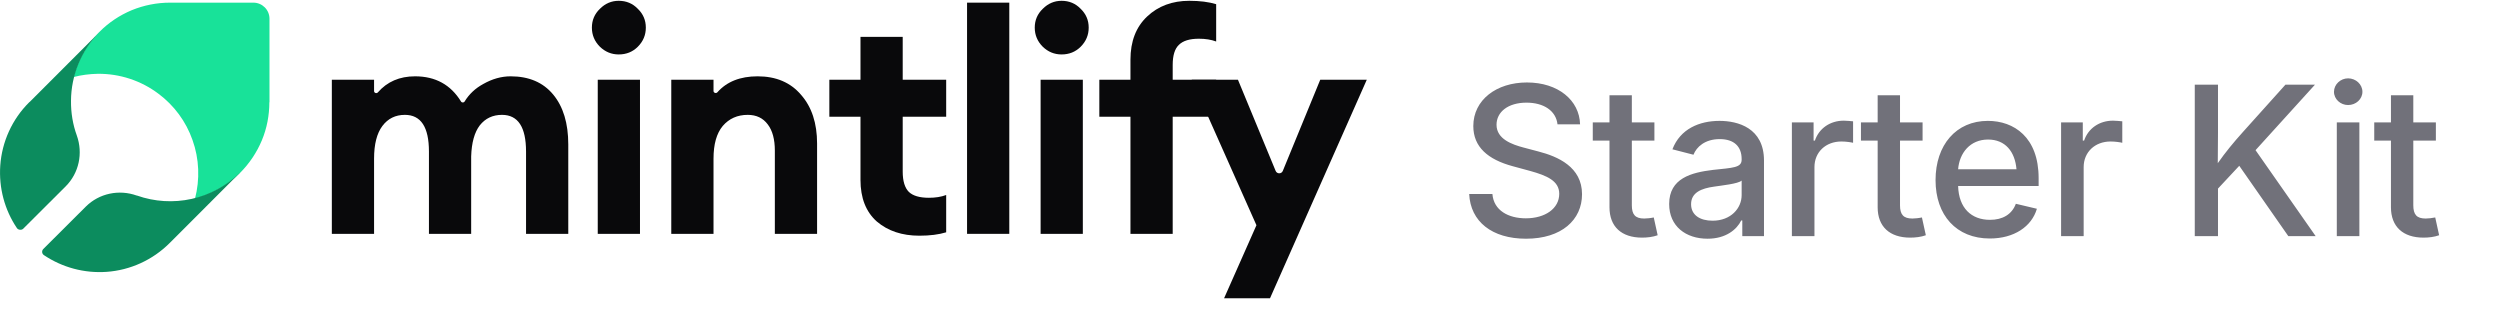
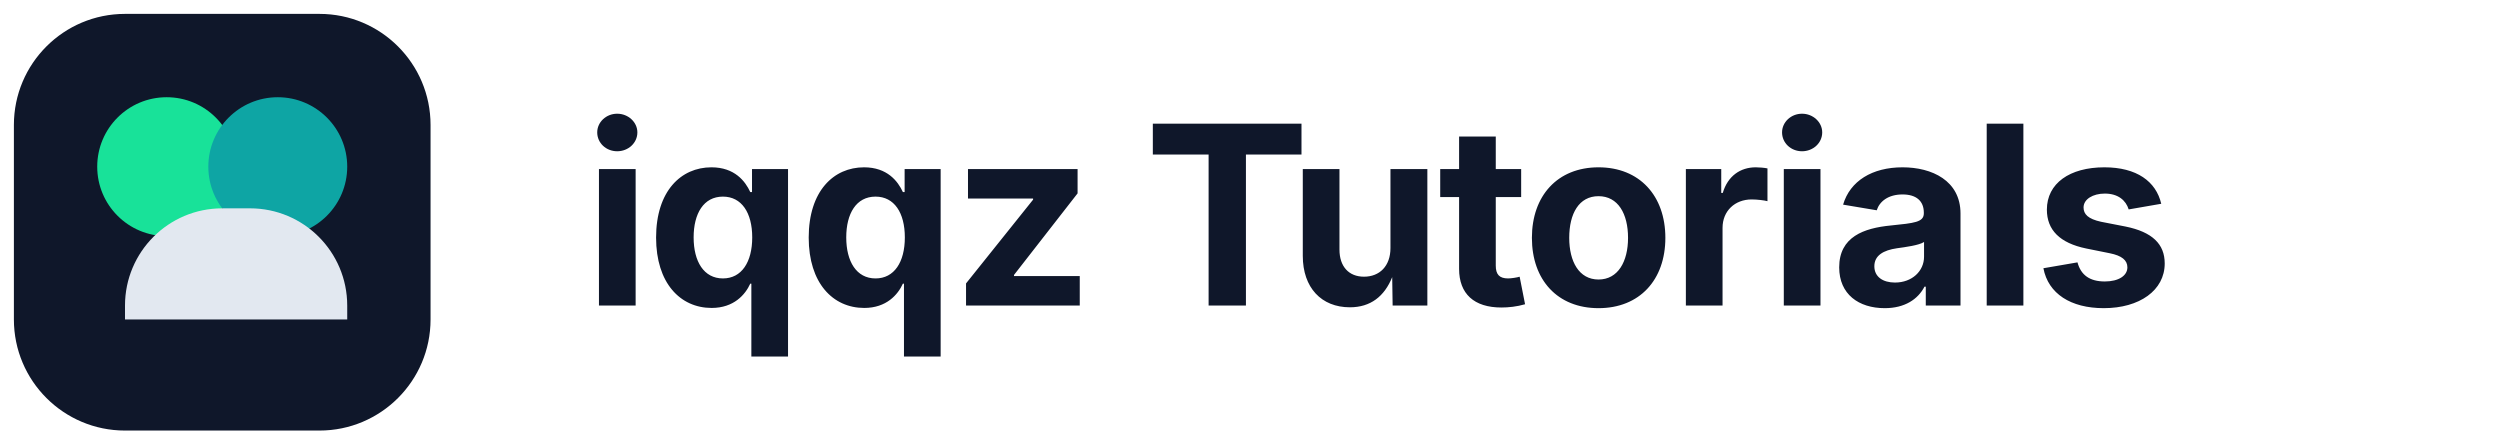
- <svg xmlns="http://www.w3.org/2000/svg" width="180" height="23" viewBox="0 0 180 23" fill="none">
-   <path d="M91.44 21.476H88.133L90.464 16.216L85.802 5.74H89.132L91.847 12.307C91.943 12.536 92.268 12.536 92.362 12.306L95.058 5.74H98.409L91.44 21.476Z" fill="#09090B" />
-   <path d="M81.393 16.837V8.403H79.152V5.74H81.393V4.297C81.393 2.98 81.792 1.944 82.592 1.19C83.391 0.435 84.404 0.058 85.633 0.058C86.387 0.058 87.031 0.139 87.564 0.302V2.988C87.208 2.854 86.794 2.788 86.32 2.788C85.655 2.788 85.174 2.936 84.878 3.232C84.582 3.513 84.434 3.994 84.434 4.674V5.74H87.564V8.403H84.434V16.837H81.393Z" fill="#09090B" />
-   <path d="M76.433 3.92C75.915 3.92 75.463 3.735 75.079 3.365C74.694 2.98 74.502 2.521 74.502 1.989C74.502 1.456 74.694 1.005 75.079 0.635C75.463 0.25 75.915 0.058 76.433 0.058C76.98 0.058 77.438 0.25 77.809 0.635C78.193 1.005 78.386 1.456 78.386 1.989C78.386 2.521 78.193 2.98 77.809 3.365C77.438 3.735 76.98 3.92 76.433 3.92ZM74.924 16.837V5.74H77.964V16.837H74.924Z" fill="#09090B" />
-   <path d="M69.628 16.837V0.191H72.669V16.837H69.628Z" fill="#09090B" />
-   <path d="M66.194 16.97C64.951 16.97 63.93 16.63 63.131 15.949C62.347 15.254 61.955 14.255 61.955 12.953V8.403H59.713V5.74H61.955V2.655H64.995V5.74H68.125V8.403H64.995V12.354C64.995 13.034 65.143 13.523 65.439 13.819C65.735 14.1 66.216 14.24 66.882 14.24C67.355 14.24 67.769 14.174 68.125 14.04V16.726C67.592 16.889 66.948 16.97 66.194 16.97Z" fill="#09090B" />
-   <path d="M48.332 16.837V5.74H51.373V6.551C51.373 6.688 51.559 6.748 51.65 6.646C52.328 5.879 53.293 5.495 54.546 5.495C55.878 5.495 56.921 5.939 57.676 6.827C58.445 7.7 58.83 8.869 58.83 10.334V16.837H55.789V10.844C55.789 10.03 55.619 9.402 55.279 8.958C54.939 8.499 54.458 8.27 53.836 8.27C53.096 8.27 52.497 8.536 52.038 9.069C51.594 9.601 51.373 10.386 51.373 11.421V16.837H48.332Z" fill="#09090B" />
-   <path d="M44.547 3.92C44.029 3.92 43.578 3.735 43.193 3.365C42.809 2.98 42.616 2.521 42.616 1.989C42.616 1.456 42.809 1.005 43.193 0.635C43.578 0.25 44.029 0.058 44.547 0.058C45.095 0.058 45.553 0.25 45.923 0.635C46.308 1.005 46.5 1.456 46.5 1.989C46.5 2.521 46.308 2.98 45.923 3.365C45.553 3.735 45.095 3.92 44.547 3.92ZM43.038 16.837V5.74H46.079V16.837H43.038Z" fill="#09090B" />
-   <path d="M37.875 16.837V10.911C37.875 9.15 37.298 8.27 36.144 8.27C35.478 8.27 34.945 8.521 34.546 9.024C34.161 9.527 33.954 10.275 33.924 11.266V16.837H30.884V10.911C30.884 9.15 30.306 8.27 29.152 8.27C28.472 8.27 27.932 8.536 27.532 9.069C27.133 9.601 26.933 10.386 26.933 11.421V16.837H23.892V5.74H26.933V6.559C26.933 6.695 27.116 6.755 27.206 6.652C27.878 5.881 28.771 5.495 29.885 5.495C31.349 5.495 32.452 6.1 33.193 7.309C33.252 7.404 33.395 7.403 33.454 7.307C33.774 6.78 34.219 6.361 34.79 6.05C35.441 5.68 36.099 5.495 36.765 5.495C38.082 5.495 39.103 5.932 39.828 6.805C40.553 7.678 40.916 8.876 40.916 10.4V16.837H37.875Z" fill="#09090B" />
-   <path d="M19.403 7.362V1.35C19.403 0.705 18.879 0.191 18.244 0.191H12.235C11.291 0.191 10.357 0.378 9.487 0.733C8.618 1.098 7.824 1.621 7.16 2.295L7.114 2.341C6.235 3.23 5.609 4.333 5.291 5.548C5.861 5.399 6.45 5.324 7.039 5.314C8.609 5.296 10.151 5.801 11.403 6.745C12.534 7.586 13.394 8.746 13.861 10.083C14.347 11.438 14.403 12.916 14.039 14.309C15.244 13.991 16.356 13.364 17.244 12.486L17.291 12.439C17.954 11.775 18.487 10.98 18.851 10.111C19.216 9.241 19.393 8.306 19.393 7.362H19.403Z" fill="#18E299" />
-   <path d="M5.112 7.26C5.121 5.416 5.857 3.646 7.151 2.324L2.151 7.326C2.133 7.344 2.114 7.354 2.095 7.372C0.876 8.583 0.14 10.204 0.019 11.918C-0.092 13.52 0.327 15.103 1.22 16.426C1.306 16.552 1.537 16.593 1.667 16.472L4.73 13.417C5.689 12.458 5.987 11.033 5.531 9.757C5.242 8.965 5.103 8.117 5.112 7.26Z" fill="#0C8C5E" />
-   <path d="M17.262 12.44C16.303 13.38 15.102 14.032 13.799 14.321C12.486 14.61 11.127 14.526 9.861 14.079C9.861 14.079 9.851 14.079 9.842 14.079C8.567 13.622 7.142 13.921 6.183 14.871L3.12 17.926C2.99 18.056 3.009 18.27 3.167 18.373C4.489 19.258 6.072 19.686 7.673 19.574C9.386 19.453 10.997 18.717 12.216 17.497L12.263 17.451L17.262 12.449V12.44Z" fill="#0C8C5E" />
-   <text x="105" y="17" font-family="Inter, ui-sans-serif, system-ui, -apple-system, sans-serif" font-size="15" font-weight="500" fill="#71717A" letter-spacing="-0.01em">Starter Kit</text>
+ <svg xmlns="http://www.w3.org/2000/svg" width="180" height="32" viewBox="0 0 180 32" fill="none">
+   <rect x="1" y="1" width="30" height="30" rx="8" fill="#0F172A" />
+   <circle cx="12" cy="12" r="5" fill="#18E299" />
+   <circle cx="20" cy="12" r="5" fill="#0EA5A4" />
+   <path d="M9 22C9 18.134 12.134 15 16 15H18C21.866 15 25 18.134 25 22V23H9V22Z" fill="#E2E8F0" />
+   <text x="42" y="22" font-family="Inter, ui-sans-serif, system-ui, -apple-system, sans-serif" font-size="18" font-weight="700" fill="#0F172A" letter-spacing="-0.02em">iqqz Tutorials</text>
</svg>
